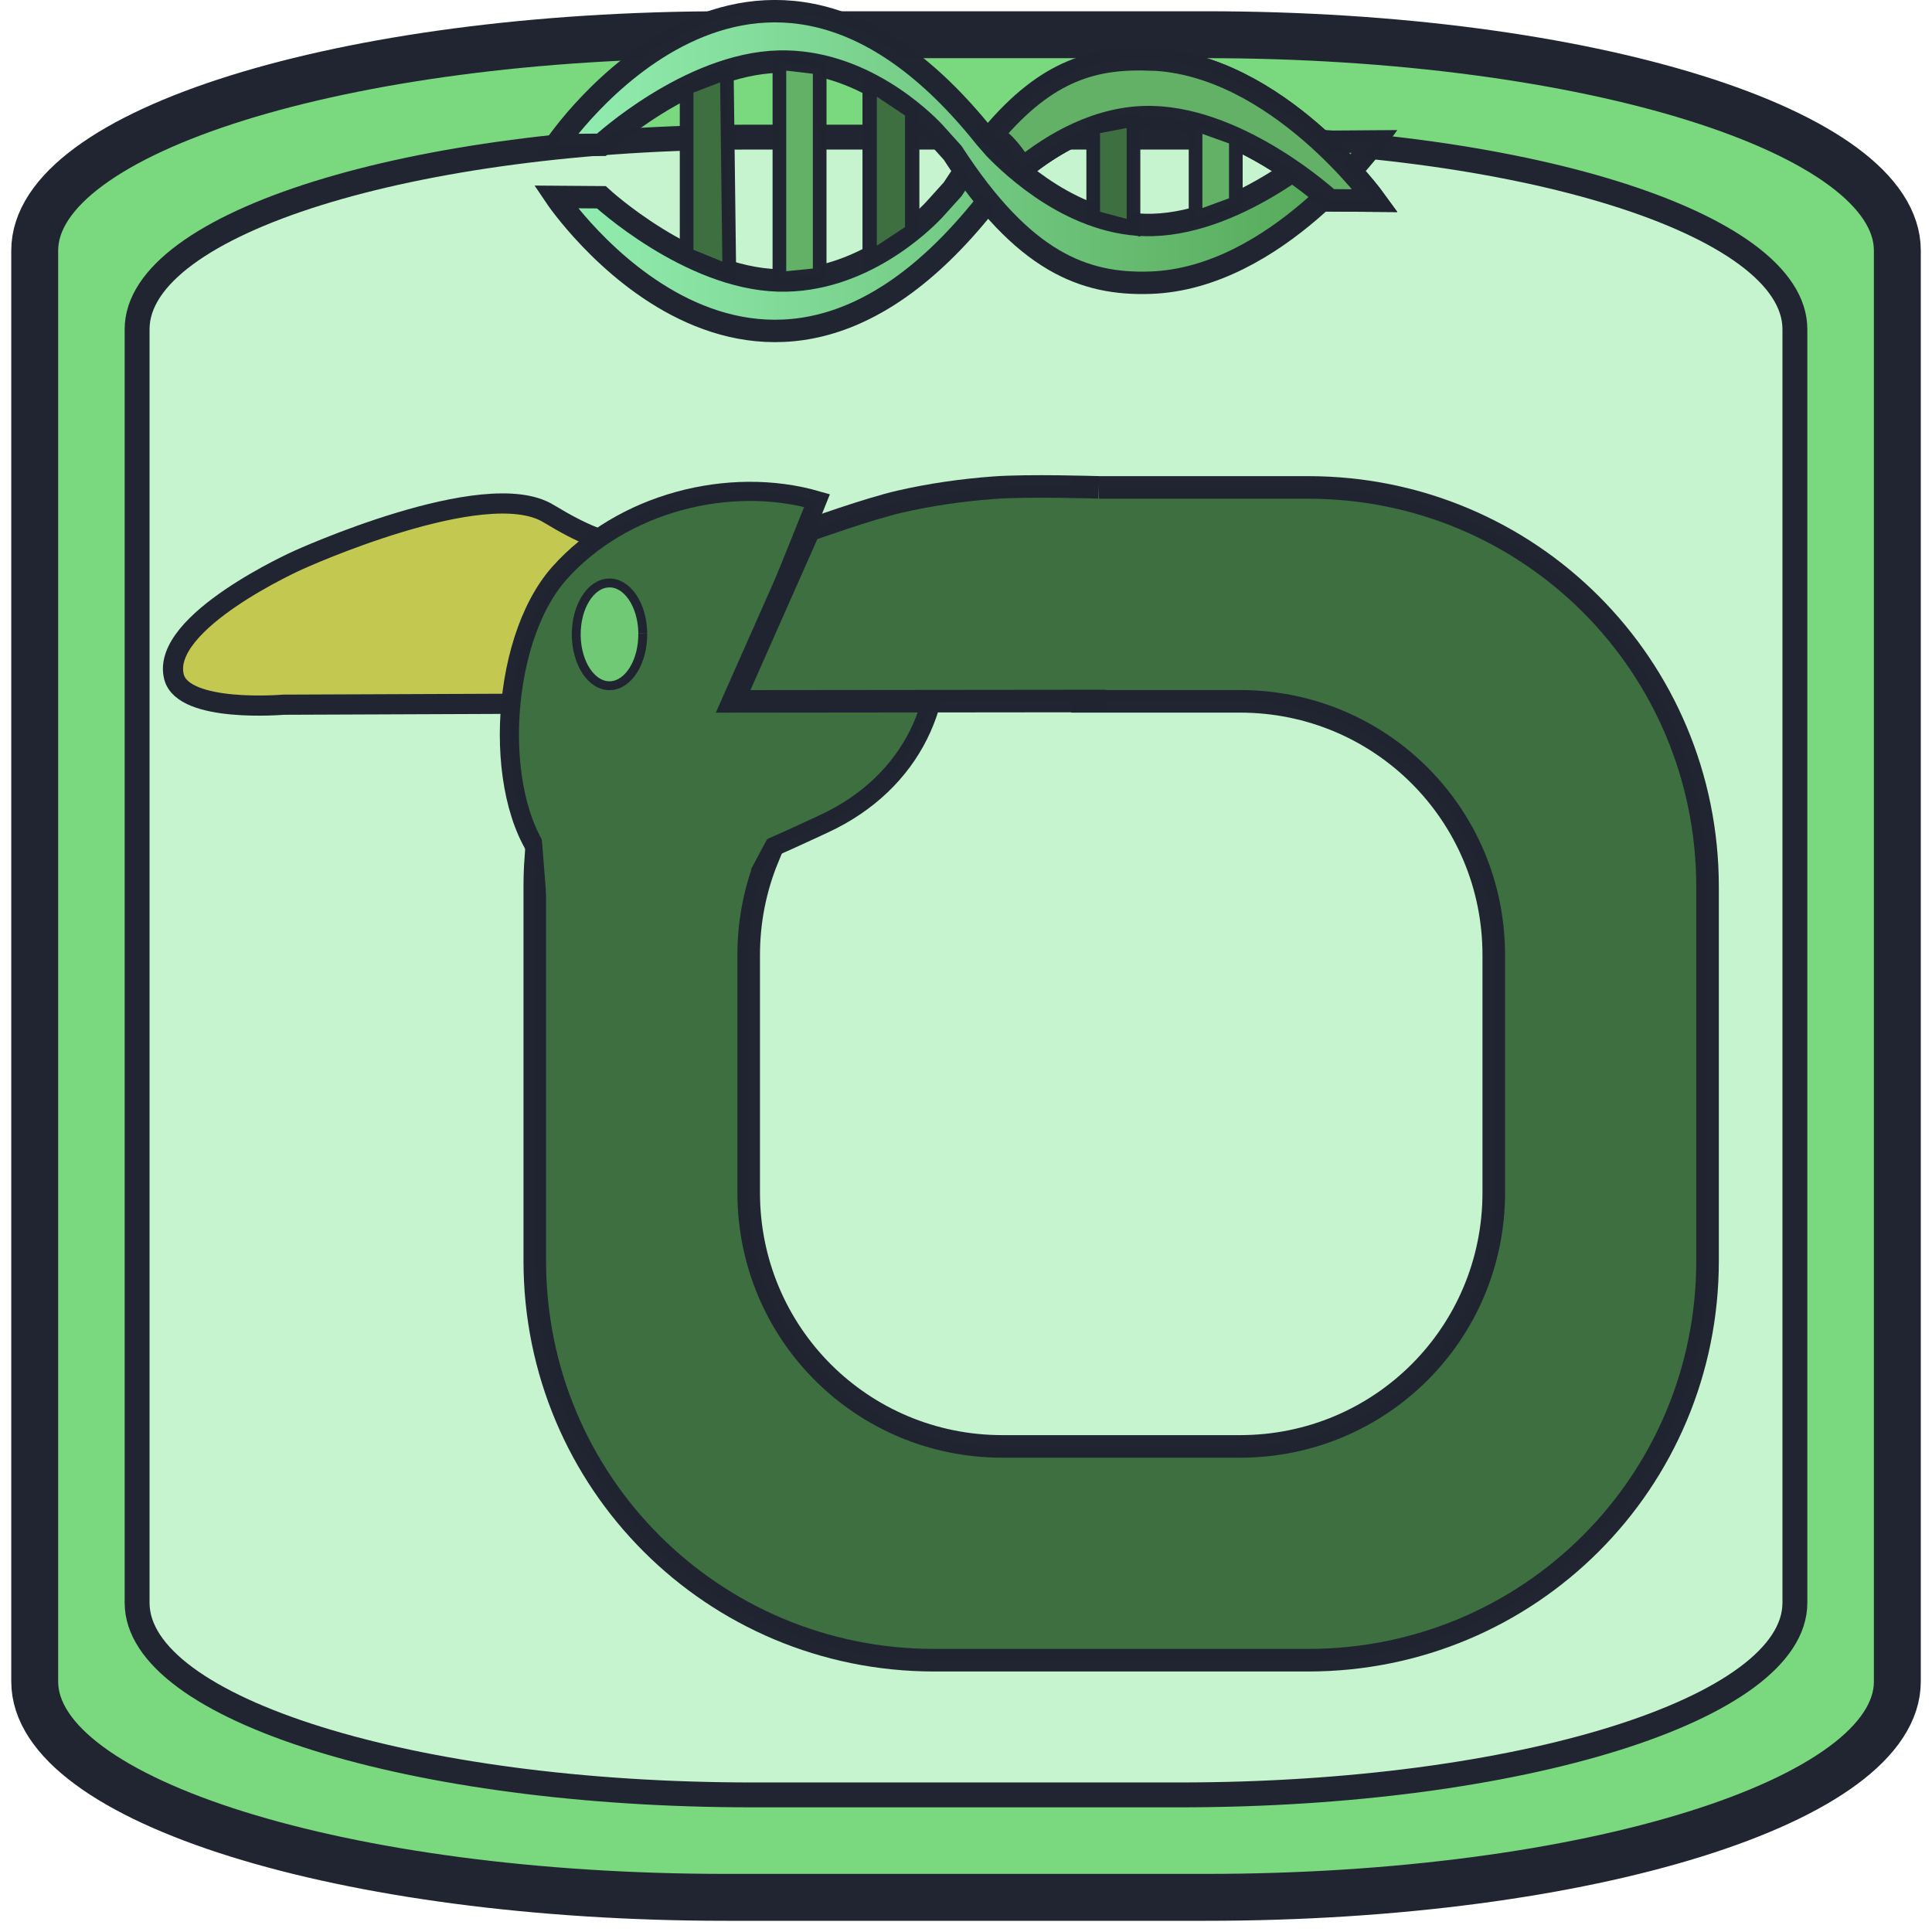
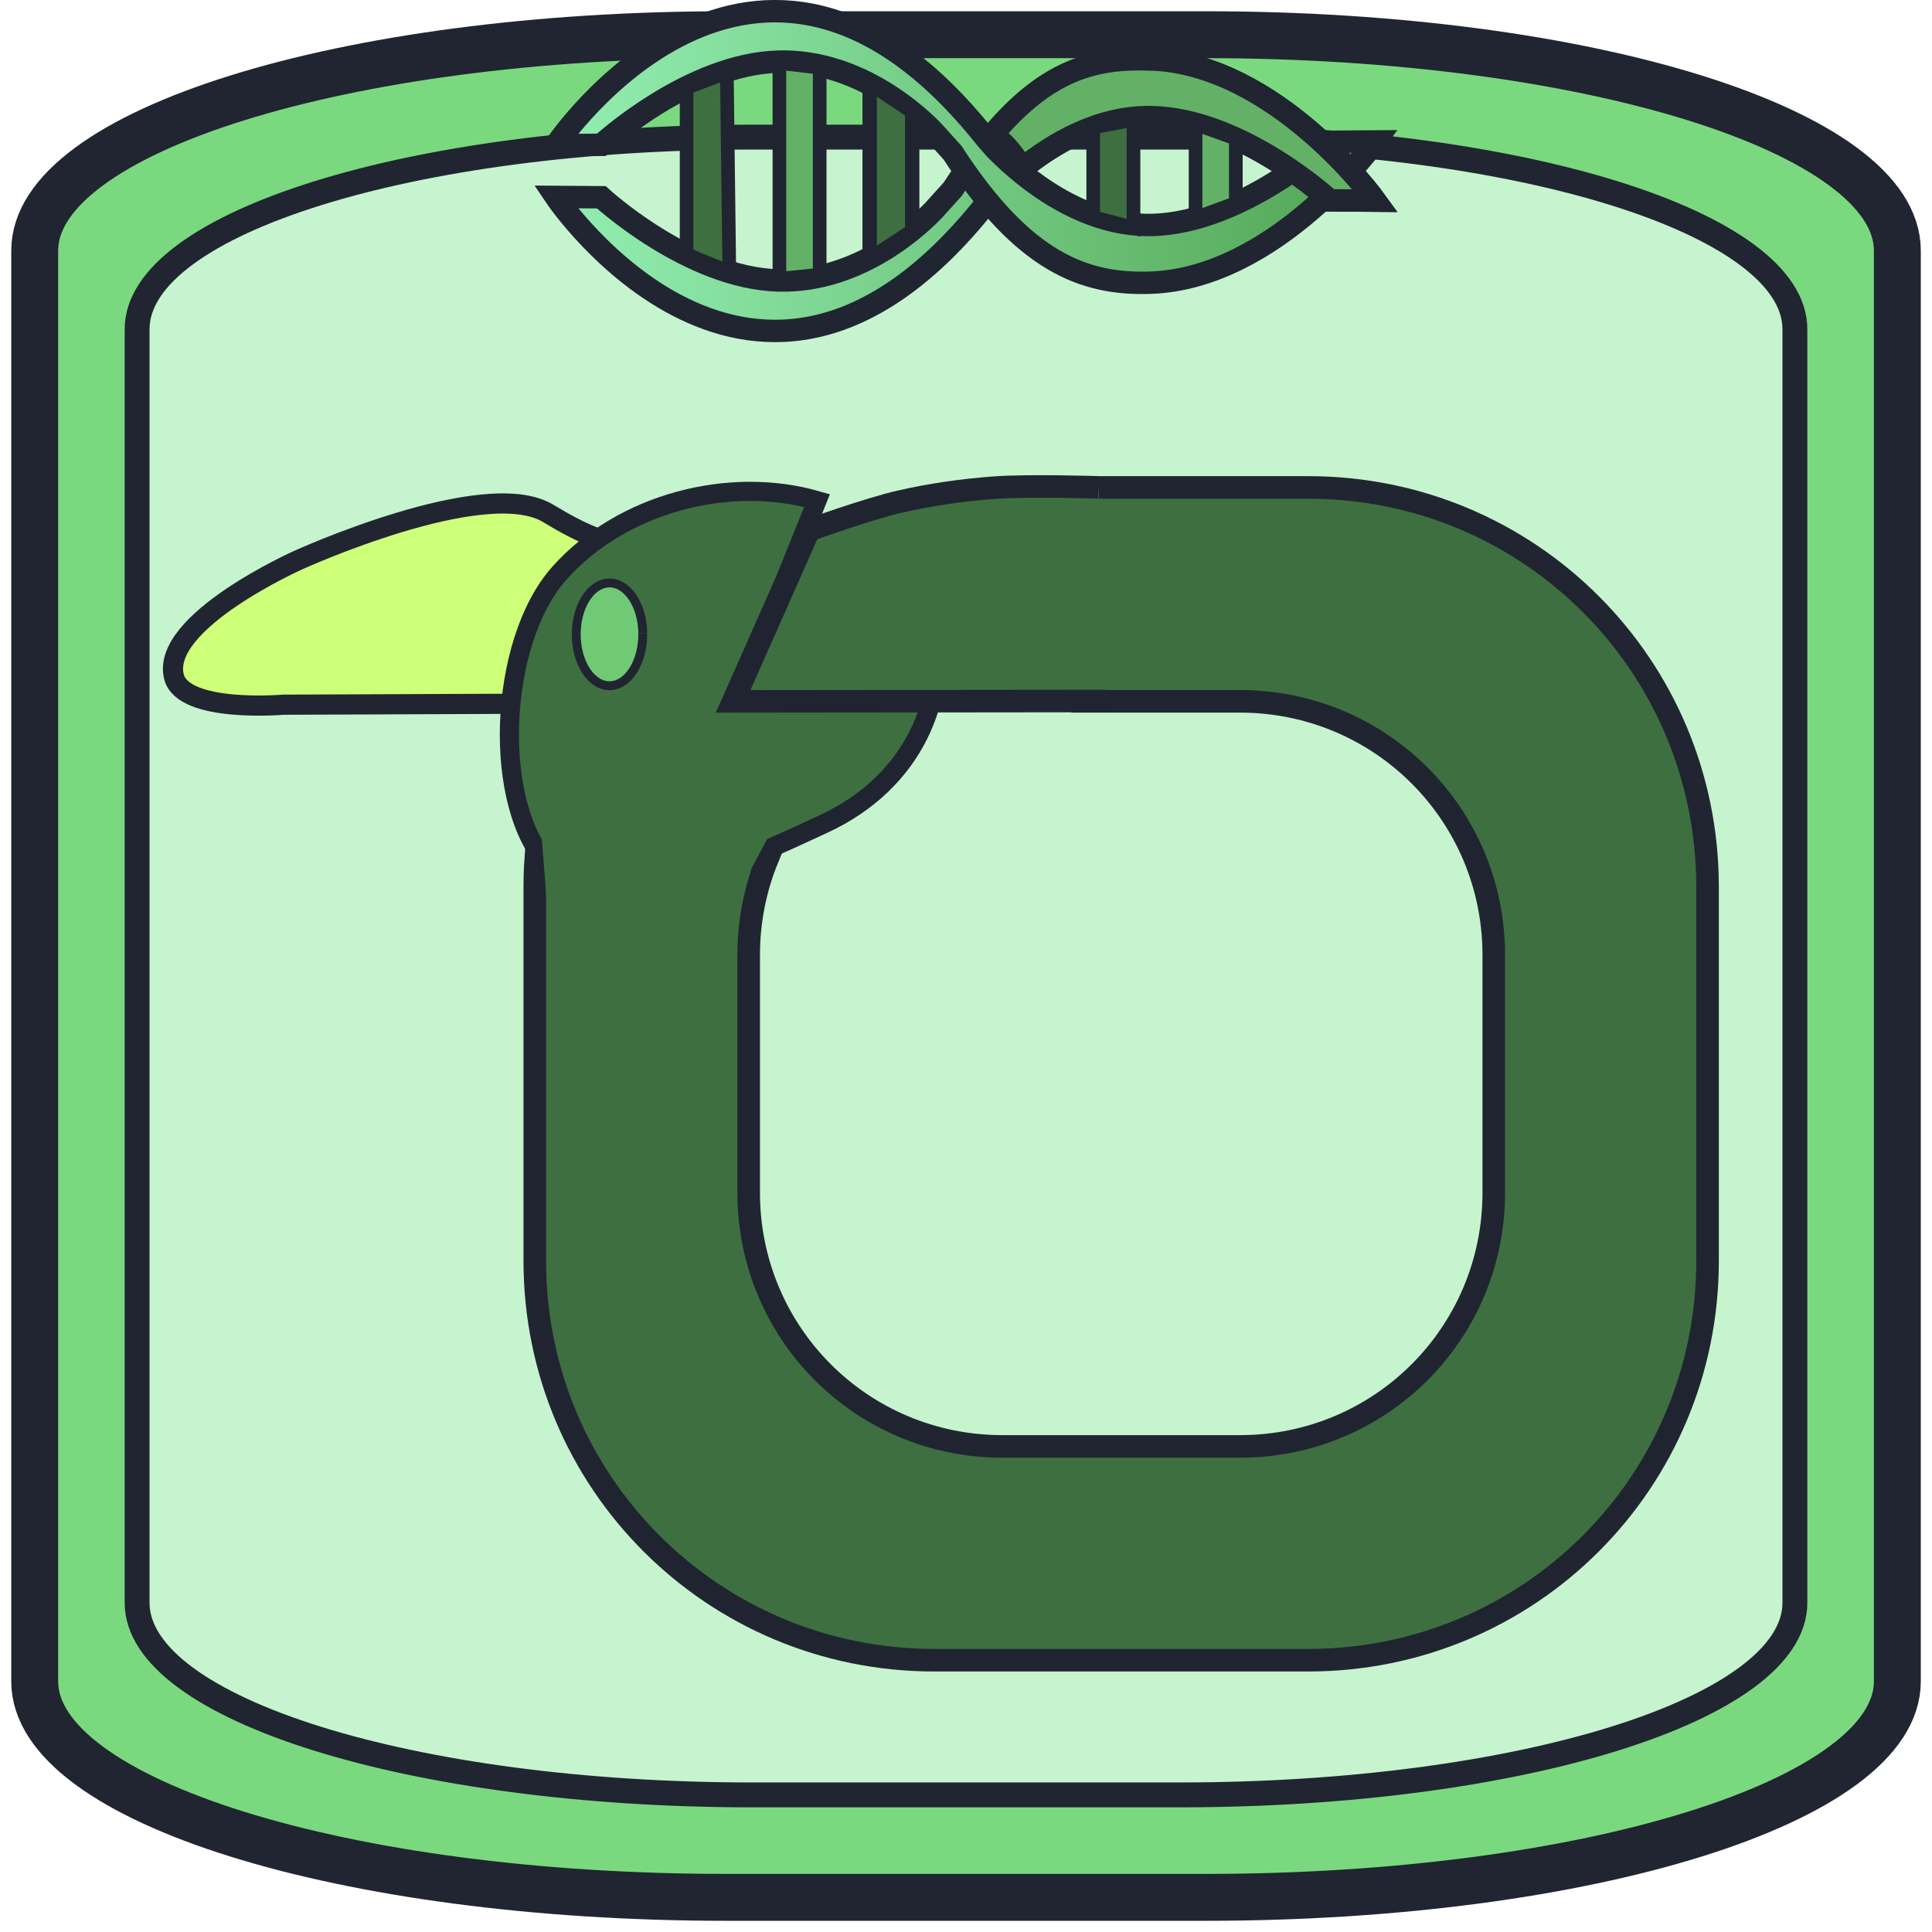
<svg xmlns="http://www.w3.org/2000/svg" xmlns:xlink="http://www.w3.org/1999/xlink" width="130" height="130" viewBox="0 0 34.396 34.396" version="1.1" id="svg1">
  <defs id="defs1">
    <linearGradient id="linearGradient13">
      <stop style="stop-color:#94f0b4;stop-opacity:1;" offset="0" id="stop13" />
      <stop style="stop-color:#51a351;stop-opacity:1;" offset="1" id="stop14" />
    </linearGradient>
    <linearGradient xlink:href="#linearGradient13" id="linearGradient14" x1="6.124" y1="16.682" x2="26.723" y2="16.682" gradientUnits="userSpaceOnUse" gradientTransform="matrix(0.7460614,0,0,0.8205271,4.945642,-10.21434)" />
    <linearGradient xlink:href="#linearGradient13" id="linearGradient15" gradientUnits="userSpaceOnUse" x1="6.124" y1="16.682" x2="26.723" y2="16.682" gradientTransform="matrix(0.7460614,0,0,-0.8205271,4.945641,16.305)" />
  </defs>
  <g id="layer1">
    <rect style="fill:#7ad97e;stroke:#212532;stroke-width:0.835;stroke-linejoin:round;stroke-miterlimit:8.2;stroke-opacity:0.996;stroke-dasharray:none;fill-opacity:1" id="rect1" width="33.161" height="33.161" x="0.618" y="0.618" ry="3.843" rx="12.308" />
    <rect style="fill:#c6f4ce;stroke:#212532;stroke-width:0.443;stroke-linejoin:round;stroke-miterlimit:8.2;stroke-dasharray:none;stroke-opacity:0.996;fill-opacity:1" id="rect1-8" width="29.514" height="29.514" x="2.441" y="2.441" ry="3.42" rx="10.954" />
    <path d="m 20.481,1.058 c 2.247,0.076 4.005,2.515 4.005,2.515 l -0.812,-0.006 c 0,0 -1.559,-1.44 -3.159,-1.481 -1.386,-0.035 -2.502,1.053 -2.803,1.36 L 17.54,3.644 C 13.445,8.781 9.894,3.506 9.894,3.506 l 0.812,0.006 c 0,0 1.559,1.44 3.158,1.481 1.475,0.038 2.57,-1.05 2.762,-1.253 L 16.96,3.37 C 18.222,1.423 19.304,1.018 20.481,1.058 Z" style="fill:url(#linearGradient14);fill-opacity:1;stroke:#212532;stroke-width:0.399;stroke-opacity:0.996" id="path9-3" />
    <path d="m 20.481,5.033 c 2.247,-0.076 4.005,-2.515 4.005,-2.515 l -0.812,0.006 c 0,0 -1.559,1.44 -3.159,1.481 C 19.13,4.04 18.013,2.952 17.712,2.645 L 17.54,2.447 C 13.445,-2.69 9.894,2.584 9.894,2.584 l 0.812,-0.006 c 0,0 1.559,-1.44 3.158,-1.481 1.475,-0.038 2.57,1.05 2.762,1.253 l 0.334,0.371 c 1.262,1.947 2.344,2.352 3.521,2.312 z" style="fill:url(#linearGradient15);fill-opacity:1;stroke:#212532;stroke-width:0.399;stroke-opacity:0.996" id="path9-3-3" />
    <path d="m 20.481,1.058 c -0.971,-0.033 -1.825,0.162 -2.821,1.351 0.239,0.12 0.392,0.37 0.548,0.584 0.52,-0.42 1.35,-0.932 2.307,-0.908 1.599,0.041 3.159,1.481 3.159,1.481 l 0.812,0.006 c 0,0 -1.759,-2.439 -4.005,-2.515 z" style="fill:#63b166;fill-opacity:1;stroke:#212532;stroke-width:0.399;stroke-opacity:0.996" id="path18" />
    <path id="rect18" style="fill:#3e6f40;fill-opacity:1;stroke:#212532;stroke-width:0.243;stroke-opacity:0.996" d="M 12.224,1.565 12.94,1.29 12.984,4.839 12.224,4.528 Z" />
    <path id="rect18-0" style="fill:#63b166;stroke:#212532;stroke-width:0.243;stroke-opacity:0.996" d="m 13.876,1.121 0.717,0.084 v 3.686 l -0.717,0.072 z" />
    <path id="rect18-2" style="fill:#3e6f40;fill-opacity:1;stroke:#212532;stroke-width:0.256;stroke-opacity:0.996" d="M 15.483,1.482 16.24,1.987 V 4.112 L 15.483,4.611 Z" />
    <path id="rect18-5" style="fill:#3e6f40;fill-opacity:1;stroke:#212532;stroke-width:0.243;stroke-opacity:0.996" d="M 19.463,2.269 20.18,2.132 V 4.055 L 19.463,3.864 Z" />
    <path id="rect18-20" style="fill:#63b166;stroke:#212532;stroke-width:0.243;stroke-opacity:0.996" d="m 21.285,2.211 0.717,0.257 v 1.147 l -0.717,0.263 z" />
    <path style="fill:#3e6f40;stroke:none;stroke-width:1.172;stroke-opacity:0.996;fill-opacity:1;stroke-dasharray:none" d="M 50.489,39.566 45.619,51.205" id="path24" />
    <path d="m 19.273,8.678 v 3.808 h 2.803 c 2.503,0 4.518,2.015 4.518,4.517 v 4.23 c 0,2.503 -2.015,4.518 -4.518,4.518 h -4.23 c -2.503,0 -4.517,-2.015 -4.517,-4.518 v -4.23 c 0,-0.61 0.12,-1.191 0.337,-1.721 H 9.539 c -0.012,0.167 -0.018,0.336 -0.018,0.507 v 6.658 c 0,3.939 3.172,7.11 7.111,7.11 h 6.658 c 3.939,0 7.11,-3.171 7.11,-7.11 v -6.658 c 0,-3.939 -3.171,-7.111 -7.11,-7.111 z" style="fill:#3e6f40;stroke:#212532;stroke-width:0.402;stroke-opacity:0.996;stroke-dasharray:none" id="path33" />
-     <path d="m 12.237,9.719 c -0.093,-0.007 -0.194,-0.015 -0.304,-0.025 C 11.197,9.625 11.042,9.918 9.761,9.141 8.634,8.457 5.311,9.971 5.311,9.971 c 0,0 -2.466,1.1 -2.213,2.08 0.167,0.648 1.946,0.495 1.946,0.495 l 6.972,-0.028 c 0.43,-0.45 0.676,-0.972 0.676,-1.53 0,-0.453 -0.162,-0.883 -0.454,-1.27 z" style="fill:#c3c950;stroke:#212532;stroke-width:0.359;stroke-opacity:0.996;fill-opacity:1;stroke-dasharray:none" id="path36" />
+     <path d="m 12.237,9.719 c -0.093,-0.007 -0.194,-0.015 -0.304,-0.025 C 11.197,9.625 11.042,9.918 9.761,9.141 8.634,8.457 5.311,9.971 5.311,9.971 c 0,0 -2.466,1.1 -2.213,2.08 0.167,0.648 1.946,0.495 1.946,0.495 l 6.972,-0.028 c 0.43,-0.45 0.676,-0.972 0.676,-1.53 0,-0.453 -0.162,-0.883 -0.454,-1.27 z" style="fill:#ceff78;stroke:#212532;stroke-width:0.359;stroke-opacity:0.996;fill-opacity:1;stroke-dasharray:none" id="path36" />
    <path id="path22" style="fill:#3e6f40;stroke:#212532;stroke-width:0.341;stroke-opacity:0.996;stroke-dasharray:none" d="m 16.627,11.012 c 0.271,1.399 -0.354,2.909 -1.956,3.653 -1.602,0.744 -3.846,1.801 -4.881,0.756 C 8.755,14.378 8.853,11.444 9.962,10.201 11.07,8.959 12.982,8.46 14.546,8.912 l -1.331,3.307 z" />
    <path id="rect34" style="fill:#3e6f40;stroke:#212532;stroke-width:0.401;stroke-dasharray:none;stroke-opacity:0.996" d="m 19.688,12.48 -6.636,0.007 1.351,-3.049 c 0,0 1.065,-0.381 1.615,-0.507 0.549,-0.126 1.109,-0.206 1.671,-0.248 0.621,-0.047 1.868,-0.006 1.868,-0.006" />
    <path id="rect35" style="fill:#3e6f40;stroke:#212532;stroke-width:0;stroke-opacity:0.996" d="m 9.63,14.733 4.28,-0.268 -0.916,1.717 -3.251,-0.018 z" />
    <path style="fill:#70c974;fill-opacity:1;stroke:#212532;stroke-width:0.158;stroke-dasharray:none;stroke-opacity:0.996" id="path35" d="m 11.443,11.274 a 0.592,0.915 0 0 1 -0.579,0.934 0.592,0.915 0 0 1 -0.605,-0.894 0.592,0.915 0 0 1 0.579,-0.935 0.592,0.915 0 0 1 0.606,0.893" />
  </g>
</svg>
